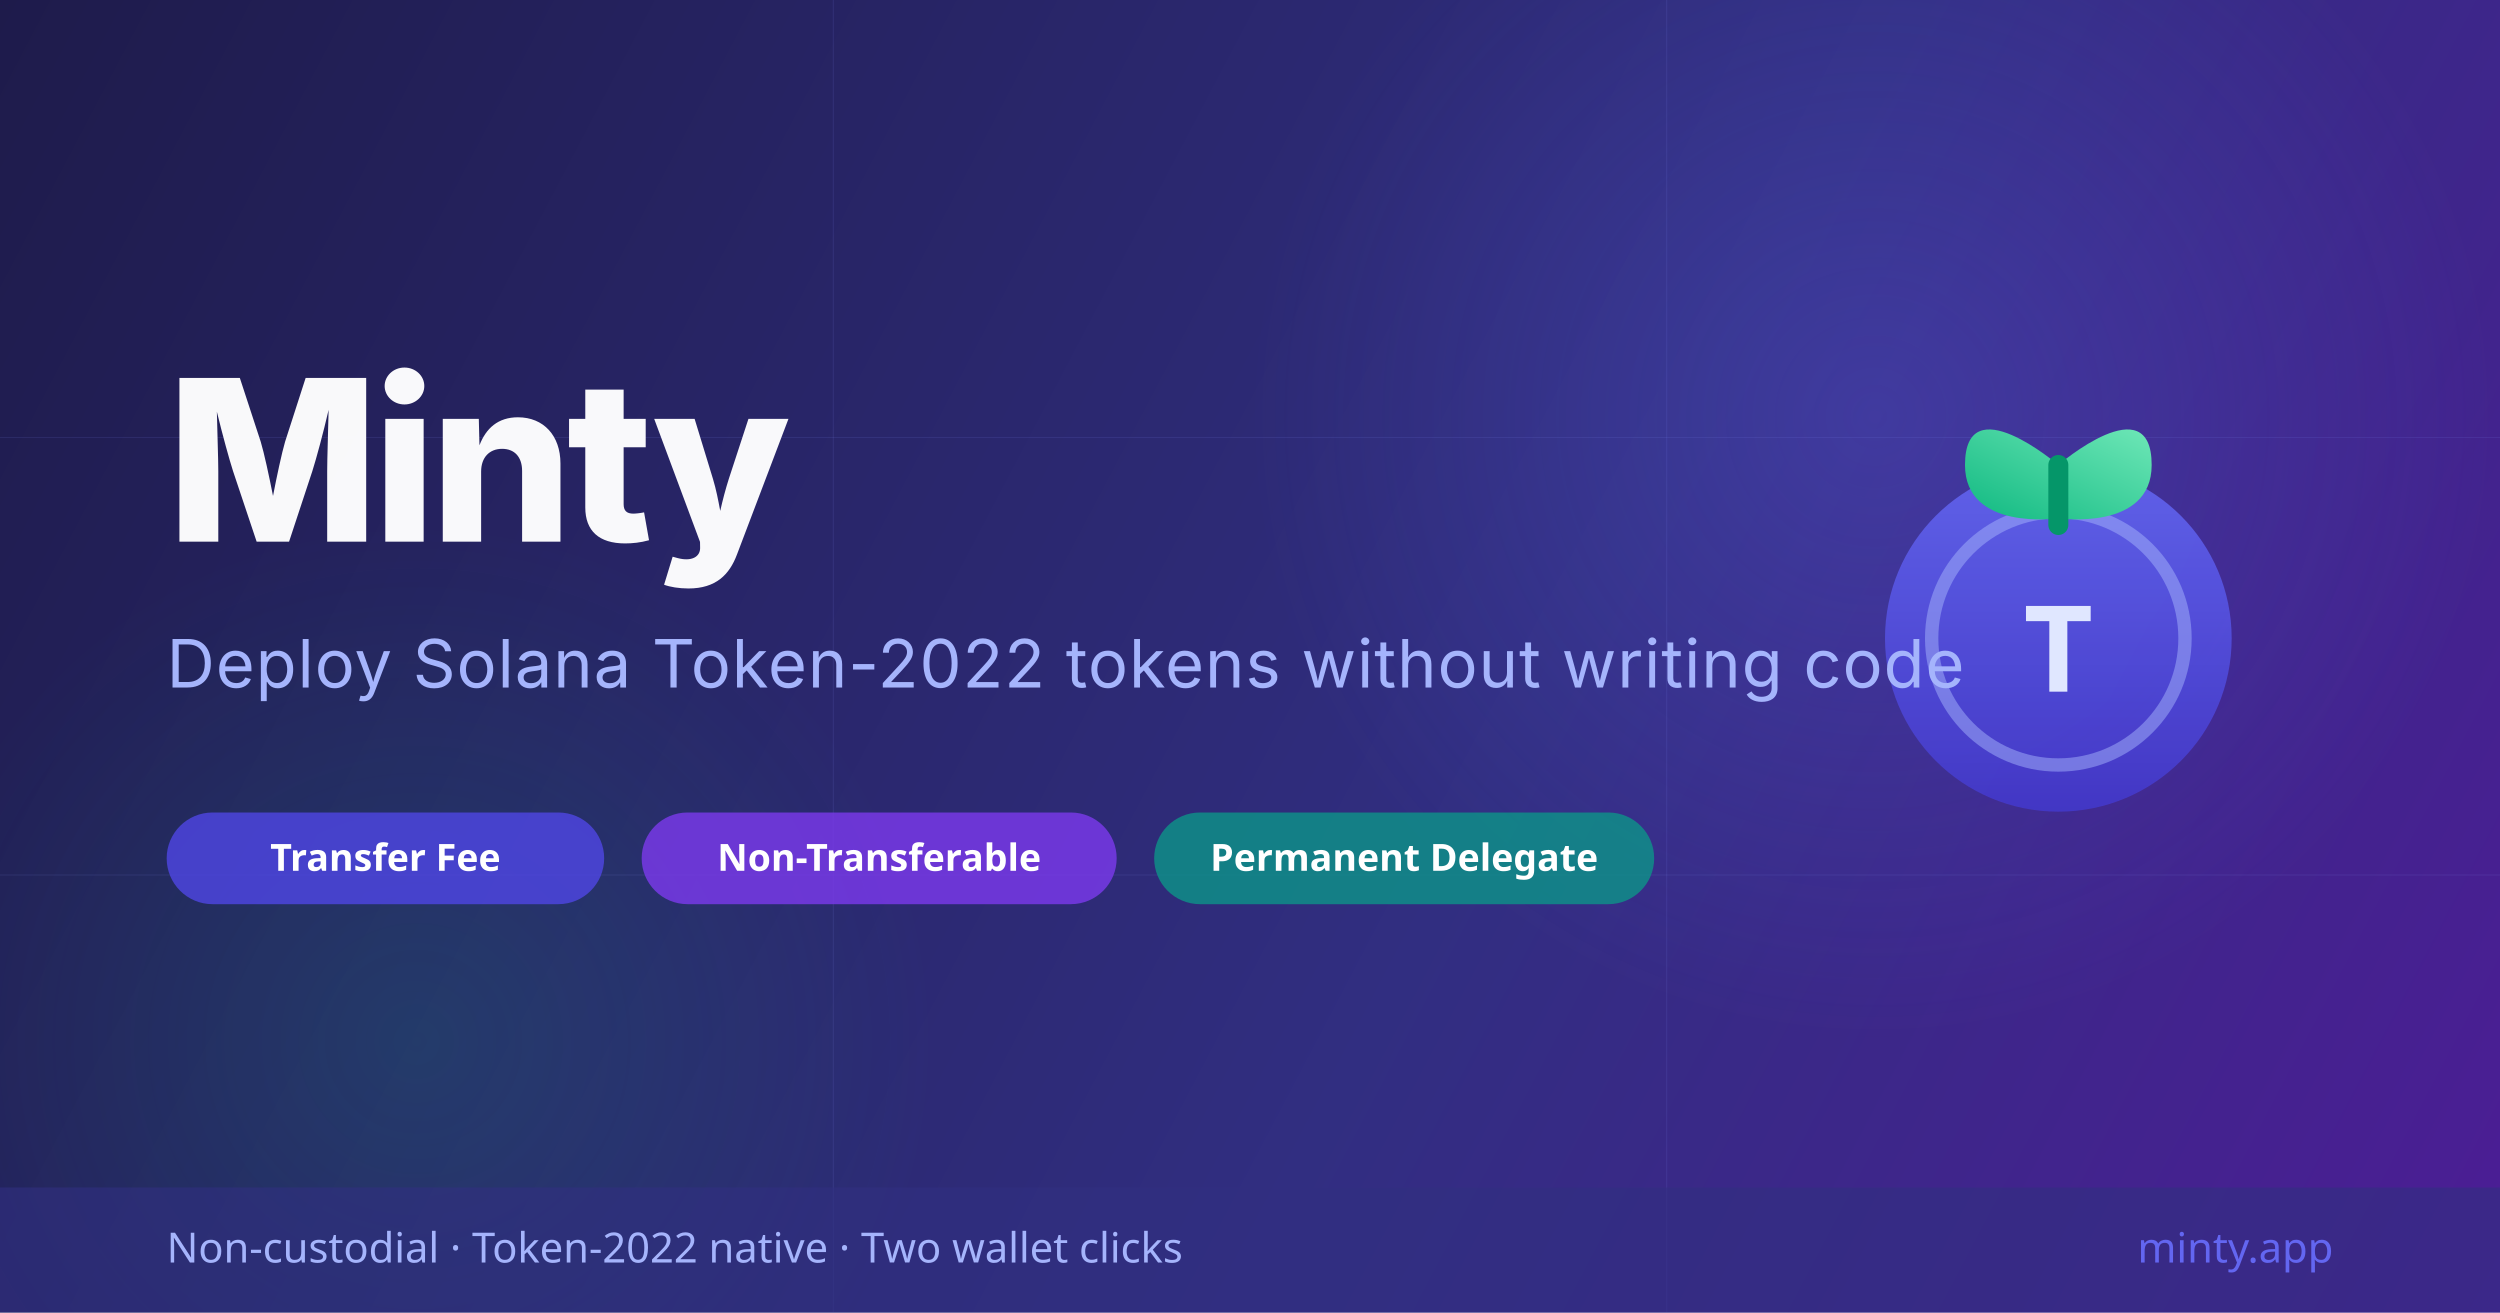
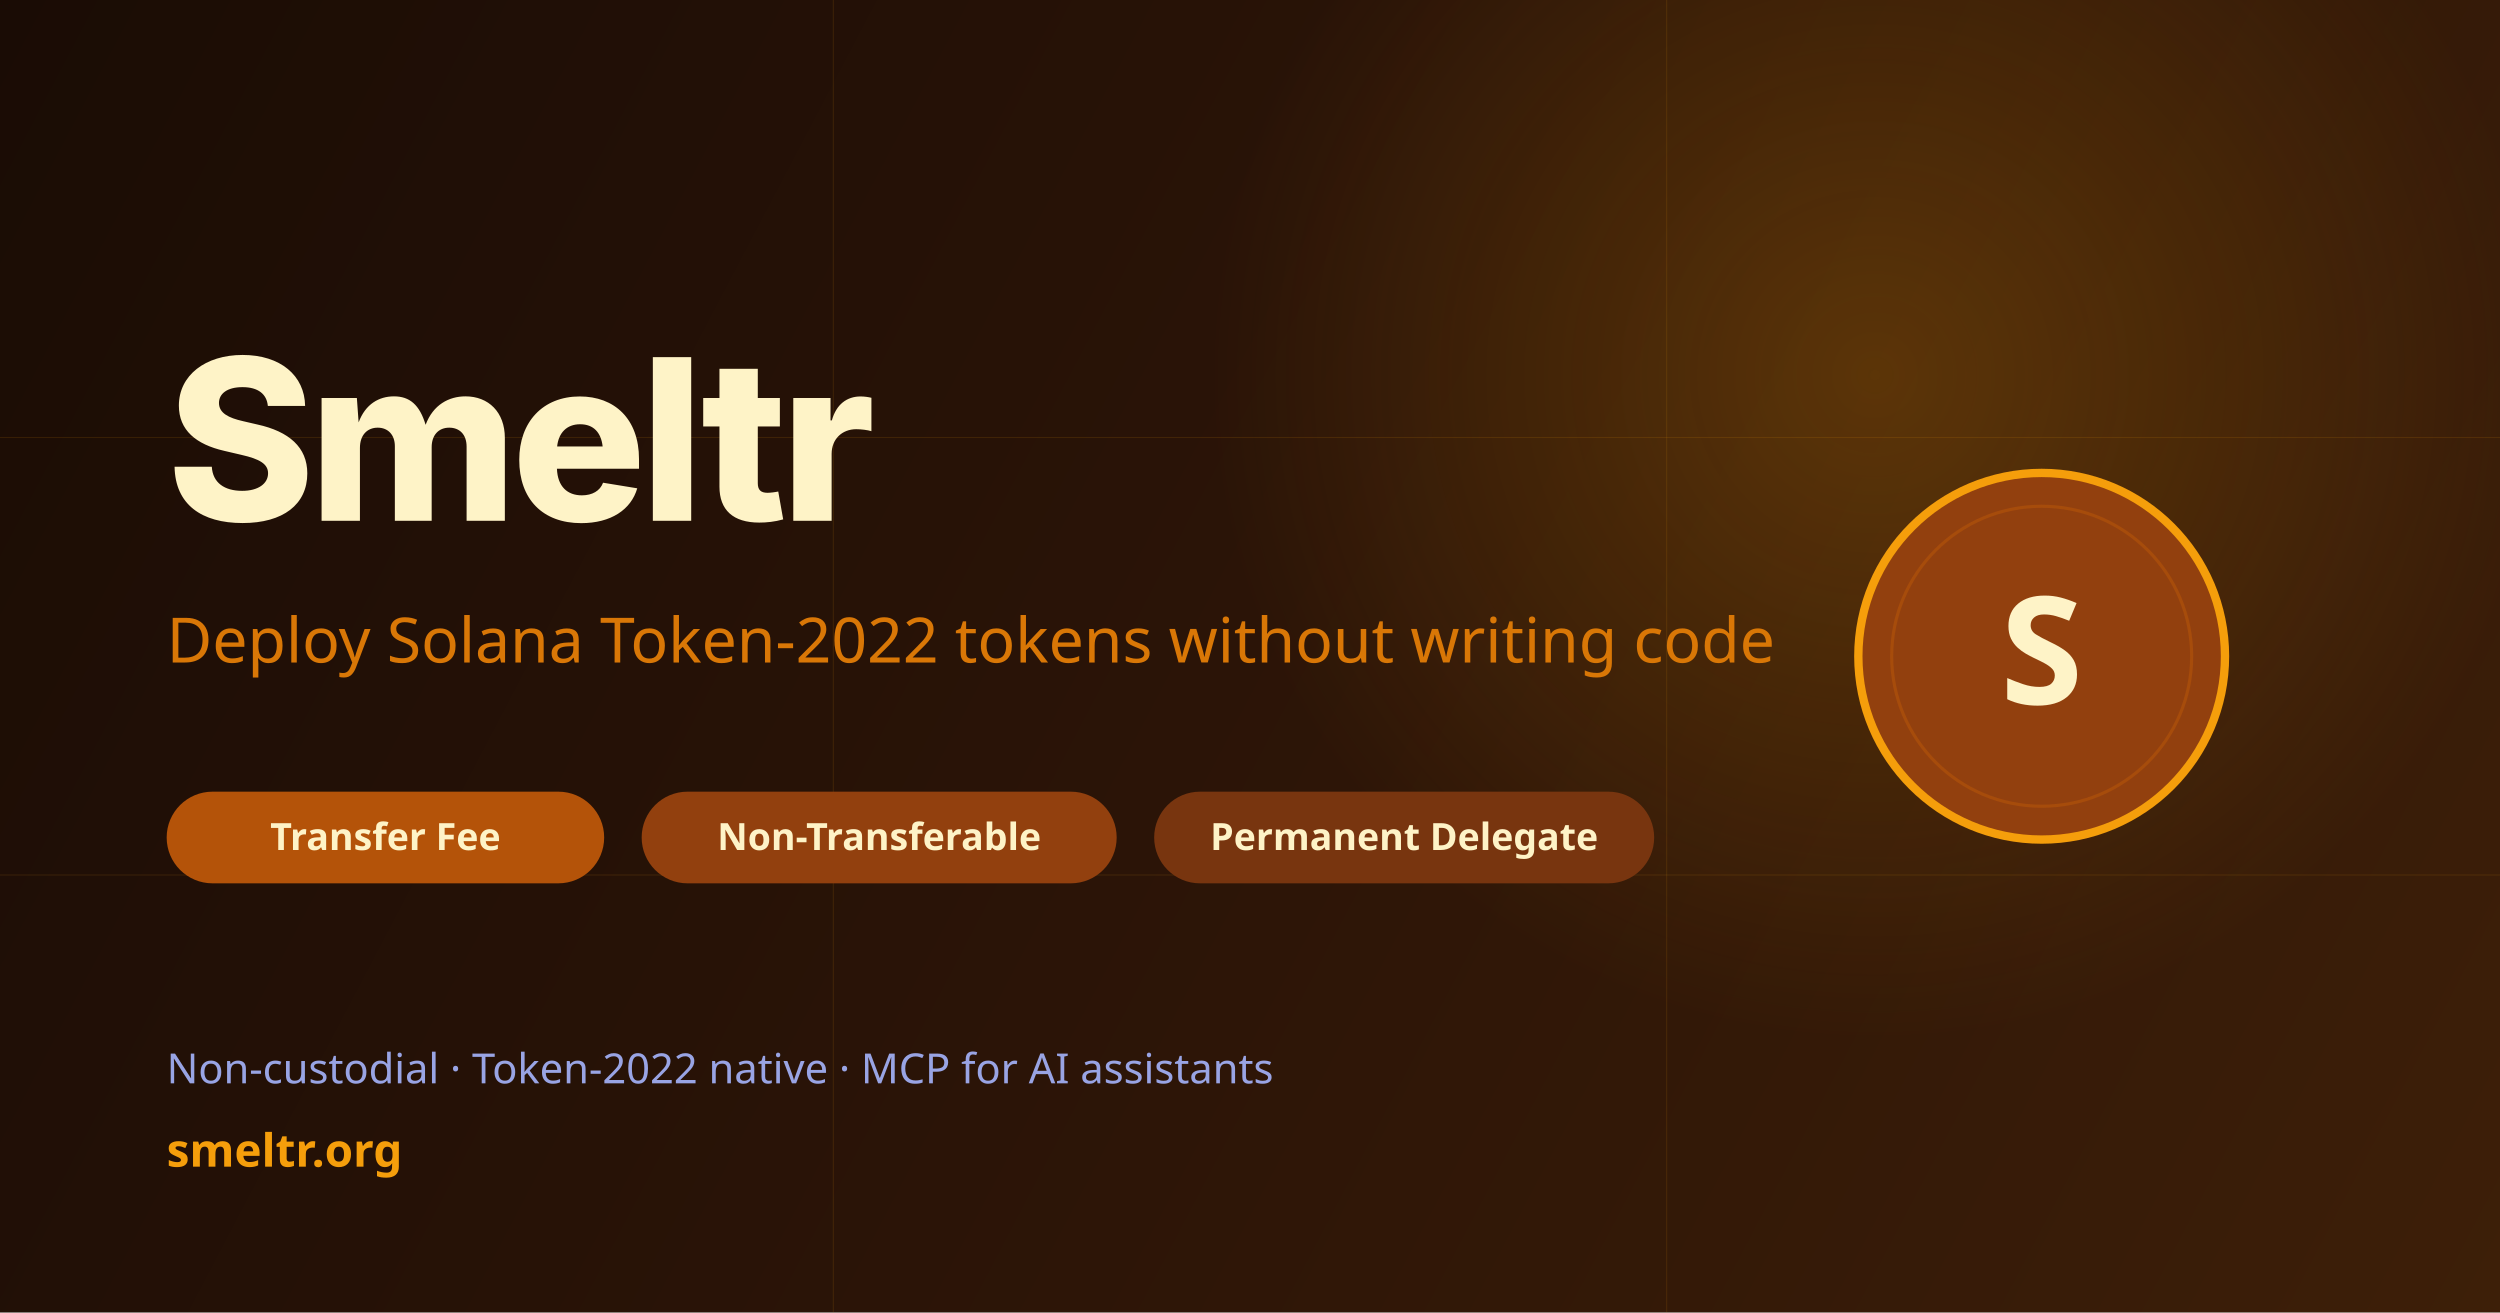
<svg xmlns="http://www.w3.org/2000/svg" viewBox="0 0 1200 630" fill="none">
  <defs>
    <linearGradient id="bg" x1="0" y1="0" x2="1200" y2="630" gradientUnits="userSpaceOnUse">
-       <stop offset="0%" stop-color="#1E1B4B" />
-       <stop offset="60%" stop-color="#312E81" />
-       <stop offset="100%" stop-color="#4C1D95" />
+       <stop offset="0%" stop-color="#1A0C05" />
+       <stop offset="55%" stop-color="#2D1507" />
+       <stop offset="100%" stop-color="#3D1F08" />
    </linearGradient>
-     <linearGradient id="coin" x1="0" y1="0" x2="0" y2="1">
-       <stop offset="0%" stop-color="#6366F1" />
-       <stop offset="100%" stop-color="#4338CA" />
-     </linearGradient>
-     <linearGradient id="leaf" x1="0" y1="1" x2="1" y2="0">
-       <stop offset="0%" stop-color="#10B981" />
-       <stop offset="100%" stop-color="#6EE7B7" />
-     </linearGradient>
-     <radialGradient id="glow1" cx="900" cy="200" r="300" gradientUnits="userSpaceOnUse">
-       <stop offset="0%" stop-color="#6366F1" stop-opacity="0.25" />
-       <stop offset="100%" stop-color="#6366F1" stop-opacity="0" />
-     </radialGradient>
-     <radialGradient id="glow2" cx="200" cy="500" r="250" gradientUnits="userSpaceOnUse">
-       <stop offset="0%" stop-color="#10B981" stop-opacity="0.15" />
-       <stop offset="100%" stop-color="#10B981" stop-opacity="0" />
+     <radialGradient id="glow" cx="900" cy="180" r="320" gradientUnits="userSpaceOnUse">
+       <stop offset="0%" stop-color="#F59E0B" stop-opacity="0.22" />
+       <stop offset="100%" stop-color="#F59E0B" stop-opacity="0" />
    </radialGradient>
  </defs>
  <rect width="1200" height="630" fill="url(#bg)" />
-   <rect width="1200" height="630" fill="url(#glow1)" />
-   <rect width="1200" height="630" fill="url(#glow2)" />
-   <line x1="0" y1="210" x2="1200" y2="210" stroke="#818CF8" stroke-width="0.5" opacity="0.12" />
-   <line x1="0" y1="420" x2="1200" y2="420" stroke="#818CF8" stroke-width="0.5" opacity="0.12" />
-   <line x1="400" y1="0" x2="400" y2="630" stroke="#818CF8" stroke-width="0.5" opacity="0.12" />
-   <line x1="800" y1="0" x2="800" y2="630" stroke="#818CF8" stroke-width="0.5" opacity="0.12" />
-   <g transform="translate(860, 140) scale(3.2)">
-     <circle cx="40" cy="52" r="26" fill="url(#coin)" opacity="0.9" />
-     <circle cx="40" cy="52" r="19" fill="none" stroke="#A5B4FC" stroke-width="2" opacity="0.5" />
-     <text x="40" y="60" font-family="system-ui" font-size="18" font-weight="700" fill="#E0E7FF" text-anchor="middle">T</text>
-     <path d="M40 26 C40 26 26 14 26 26 C26 36 40 34 40 34 C40 34 54 36 54 26 C54 14 40 26 40 26z" fill="url(#leaf)" />
-     <line x1="40" y1="26" x2="40" y2="35" stroke="#059669" stroke-width="3" stroke-linecap="round" />
-   </g>
-   <text x="80" y="260" font-family="system-ui,-apple-system,sans-serif" font-size="108" font-weight="800" fill="white" letter-spacing="-3" opacity="0.97">Minty</text>
-   <text x="80" y="330" font-family="system-ui,-apple-system,sans-serif" font-size="32" fill="#A5B4FC" letter-spacing="0.5">Deploy Solana Token-2022 tokens without writing code</text>
-   <rect x="80" y="390" width="210" height="44" rx="22" fill="#4F46E5" opacity="0.8" />
-   <text x="185" y="418" font-family="system-ui" font-size="18" font-weight="600" fill="white" text-anchor="middle">Transfer Fee</text>
-   <rect x="308" y="390" width="228" height="44" rx="22" fill="#7C3AED" opacity="0.8" />
-   <text x="422" y="418" font-family="system-ui" font-size="18" font-weight="600" fill="white" text-anchor="middle">Non-Transferable</text>
-   <rect x="554" y="390" width="240" height="44" rx="22" fill="#0D9488" opacity="0.8" />
-   <text x="674" y="418" font-family="system-ui" font-size="18" font-weight="600" fill="white" text-anchor="middle">Permanent Delegate</text>
-   <rect x="0" y="570" width="1200" height="60" fill="#312E81" opacity="0.6" />
-   <text x="80" y="606" font-family="system-ui" font-size="20" fill="#A5B4FC">Non-custodial  ·  Token-2022 native  ·  Two wallet clicks</text>
-   <text x="1120" y="606" font-family="system-ui" font-size="20" fill="#6366F1" text-anchor="end">minty.app</text>
+   <rect width="1200" height="630" fill="url(#glow)" />
+   <line x1="0" y1="210" x2="1200" y2="210" stroke="#F59E0B" stroke-width="0.5" opacity="0.12" />
+   <line x1="0" y1="420" x2="1200" y2="420" stroke="#F59E0B" stroke-width="0.5" opacity="0.12" />
+   <line x1="400" y1="0" x2="400" y2="630" stroke="#F59E0B" stroke-width="0.5" opacity="0.12" />
+   <line x1="800" y1="0" x2="800" y2="630" stroke="#F59E0B" stroke-width="0.5" opacity="0.12" />
+   <circle cx="980" cy="315" r="88" fill="#92400E" />
+   <circle cx="980" cy="315" r="88" stroke="#F59E0B" stroke-width="4" />
+   <circle cx="980" cy="315" r="72" fill="none" stroke="#B45309" stroke-width="1.5" opacity="0.6" />
+   <text x="980" y="338" font-family="system-ui,sans-serif" font-size="72" font-weight="800" fill="#FEF3C7" text-anchor="middle">S</text>
+   <text x="80" y="250" font-family="system-ui,-apple-system,sans-serif" font-size="108" font-weight="800" fill="#FEF3C7" letter-spacing="-3">Smeltr</text>
+   <text x="80" y="318" font-family="system-ui,sans-serif" font-size="30" fill="#D97706">Deploy Solana Token-2022 tokens without writing code</text>
+   <rect x="80" y="380" width="210" height="44" rx="22" fill="#B45309" />
+   <text x="185" y="408" font-family="system-ui,sans-serif" font-size="18" font-weight="600" fill="#FEF3C7" text-anchor="middle">Transfer Fee</text>
+   <rect x="308" y="380" width="228" height="44" rx="22" fill="#92400E" />
+   <text x="422" y="408" font-family="system-ui,sans-serif" font-size="18" font-weight="600" fill="#FEF3C7" text-anchor="middle">Non-Transferable</text>
+   <rect x="554" y="380" width="240" height="44" rx="22" fill="#78350F" />
+   <text x="674" y="408" font-family="system-ui,sans-serif" font-size="18" font-weight="600" fill="#FEF3C7" text-anchor="middle">Permanent Delegate</text>
+   <text x="80" y="520" font-family="system-ui,sans-serif" font-size="20" fill="#A5B4FC" opacity="0.9">Non-custodial · Token-2022 native · MCP for AI assistants</text>
+   <text x="80" y="560" font-family="system-ui,sans-serif" font-size="22" font-weight="600" fill="#F59E0B">smeltr.org</text>
</svg>
